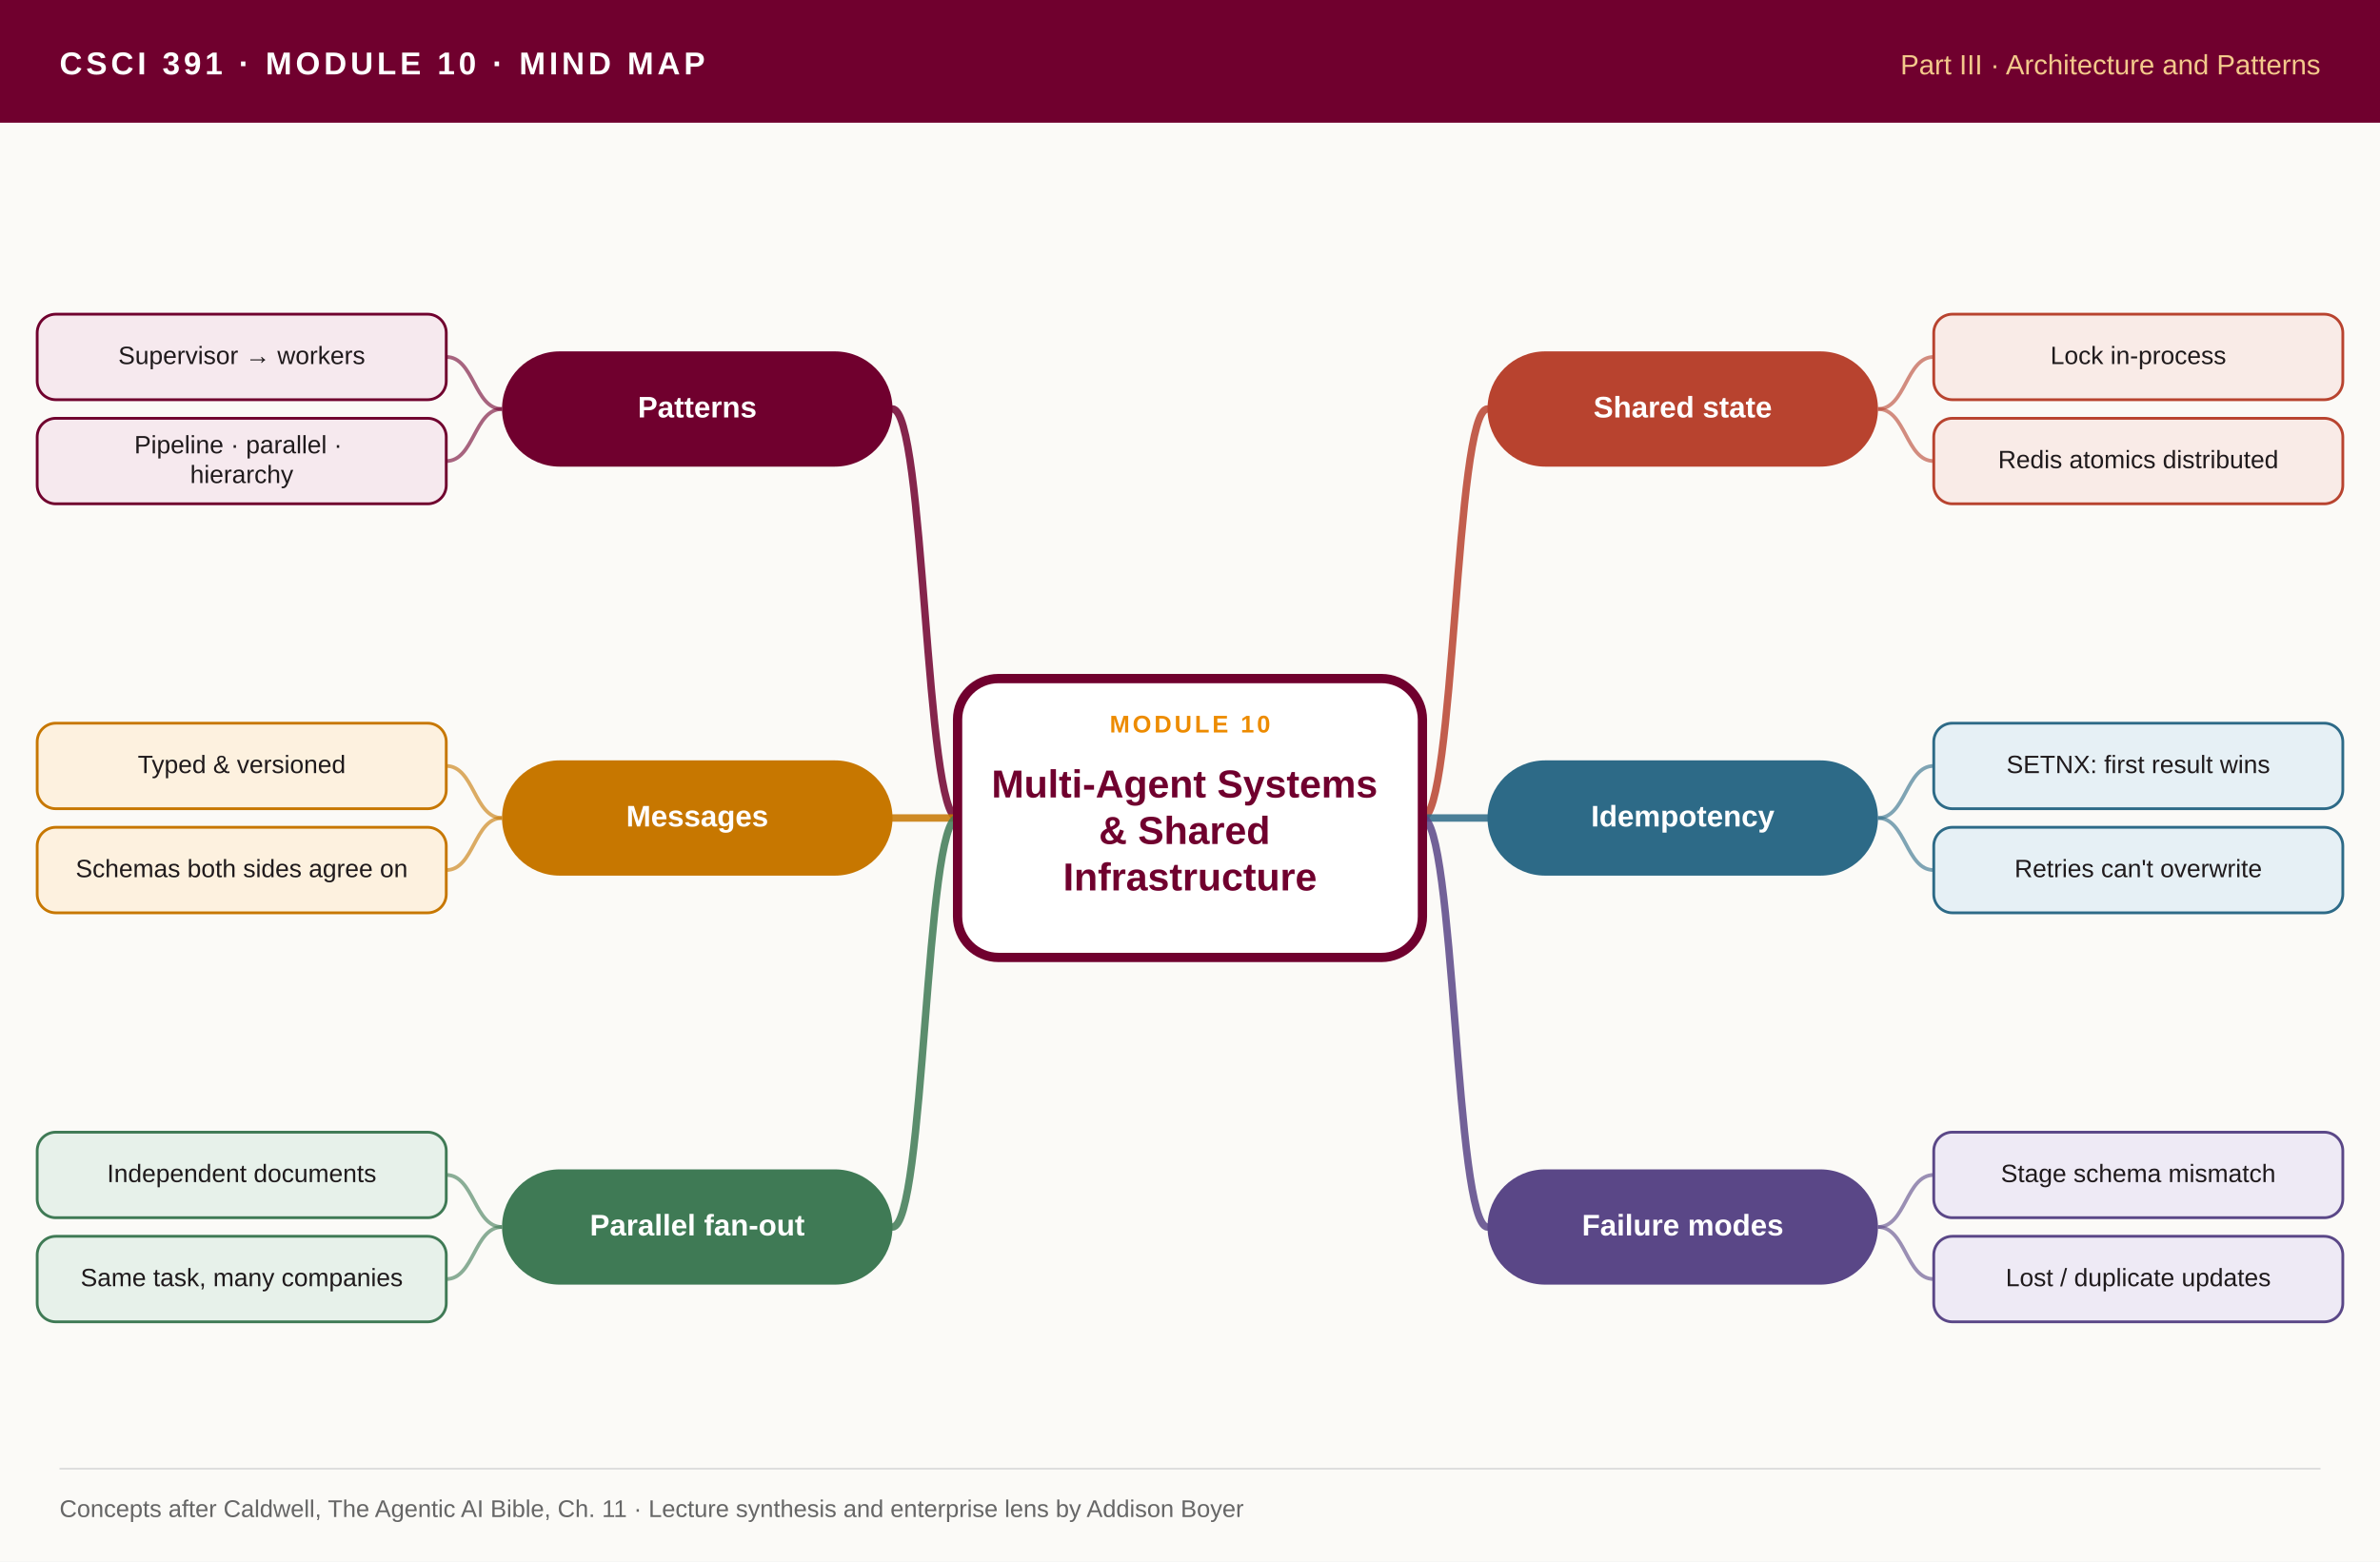
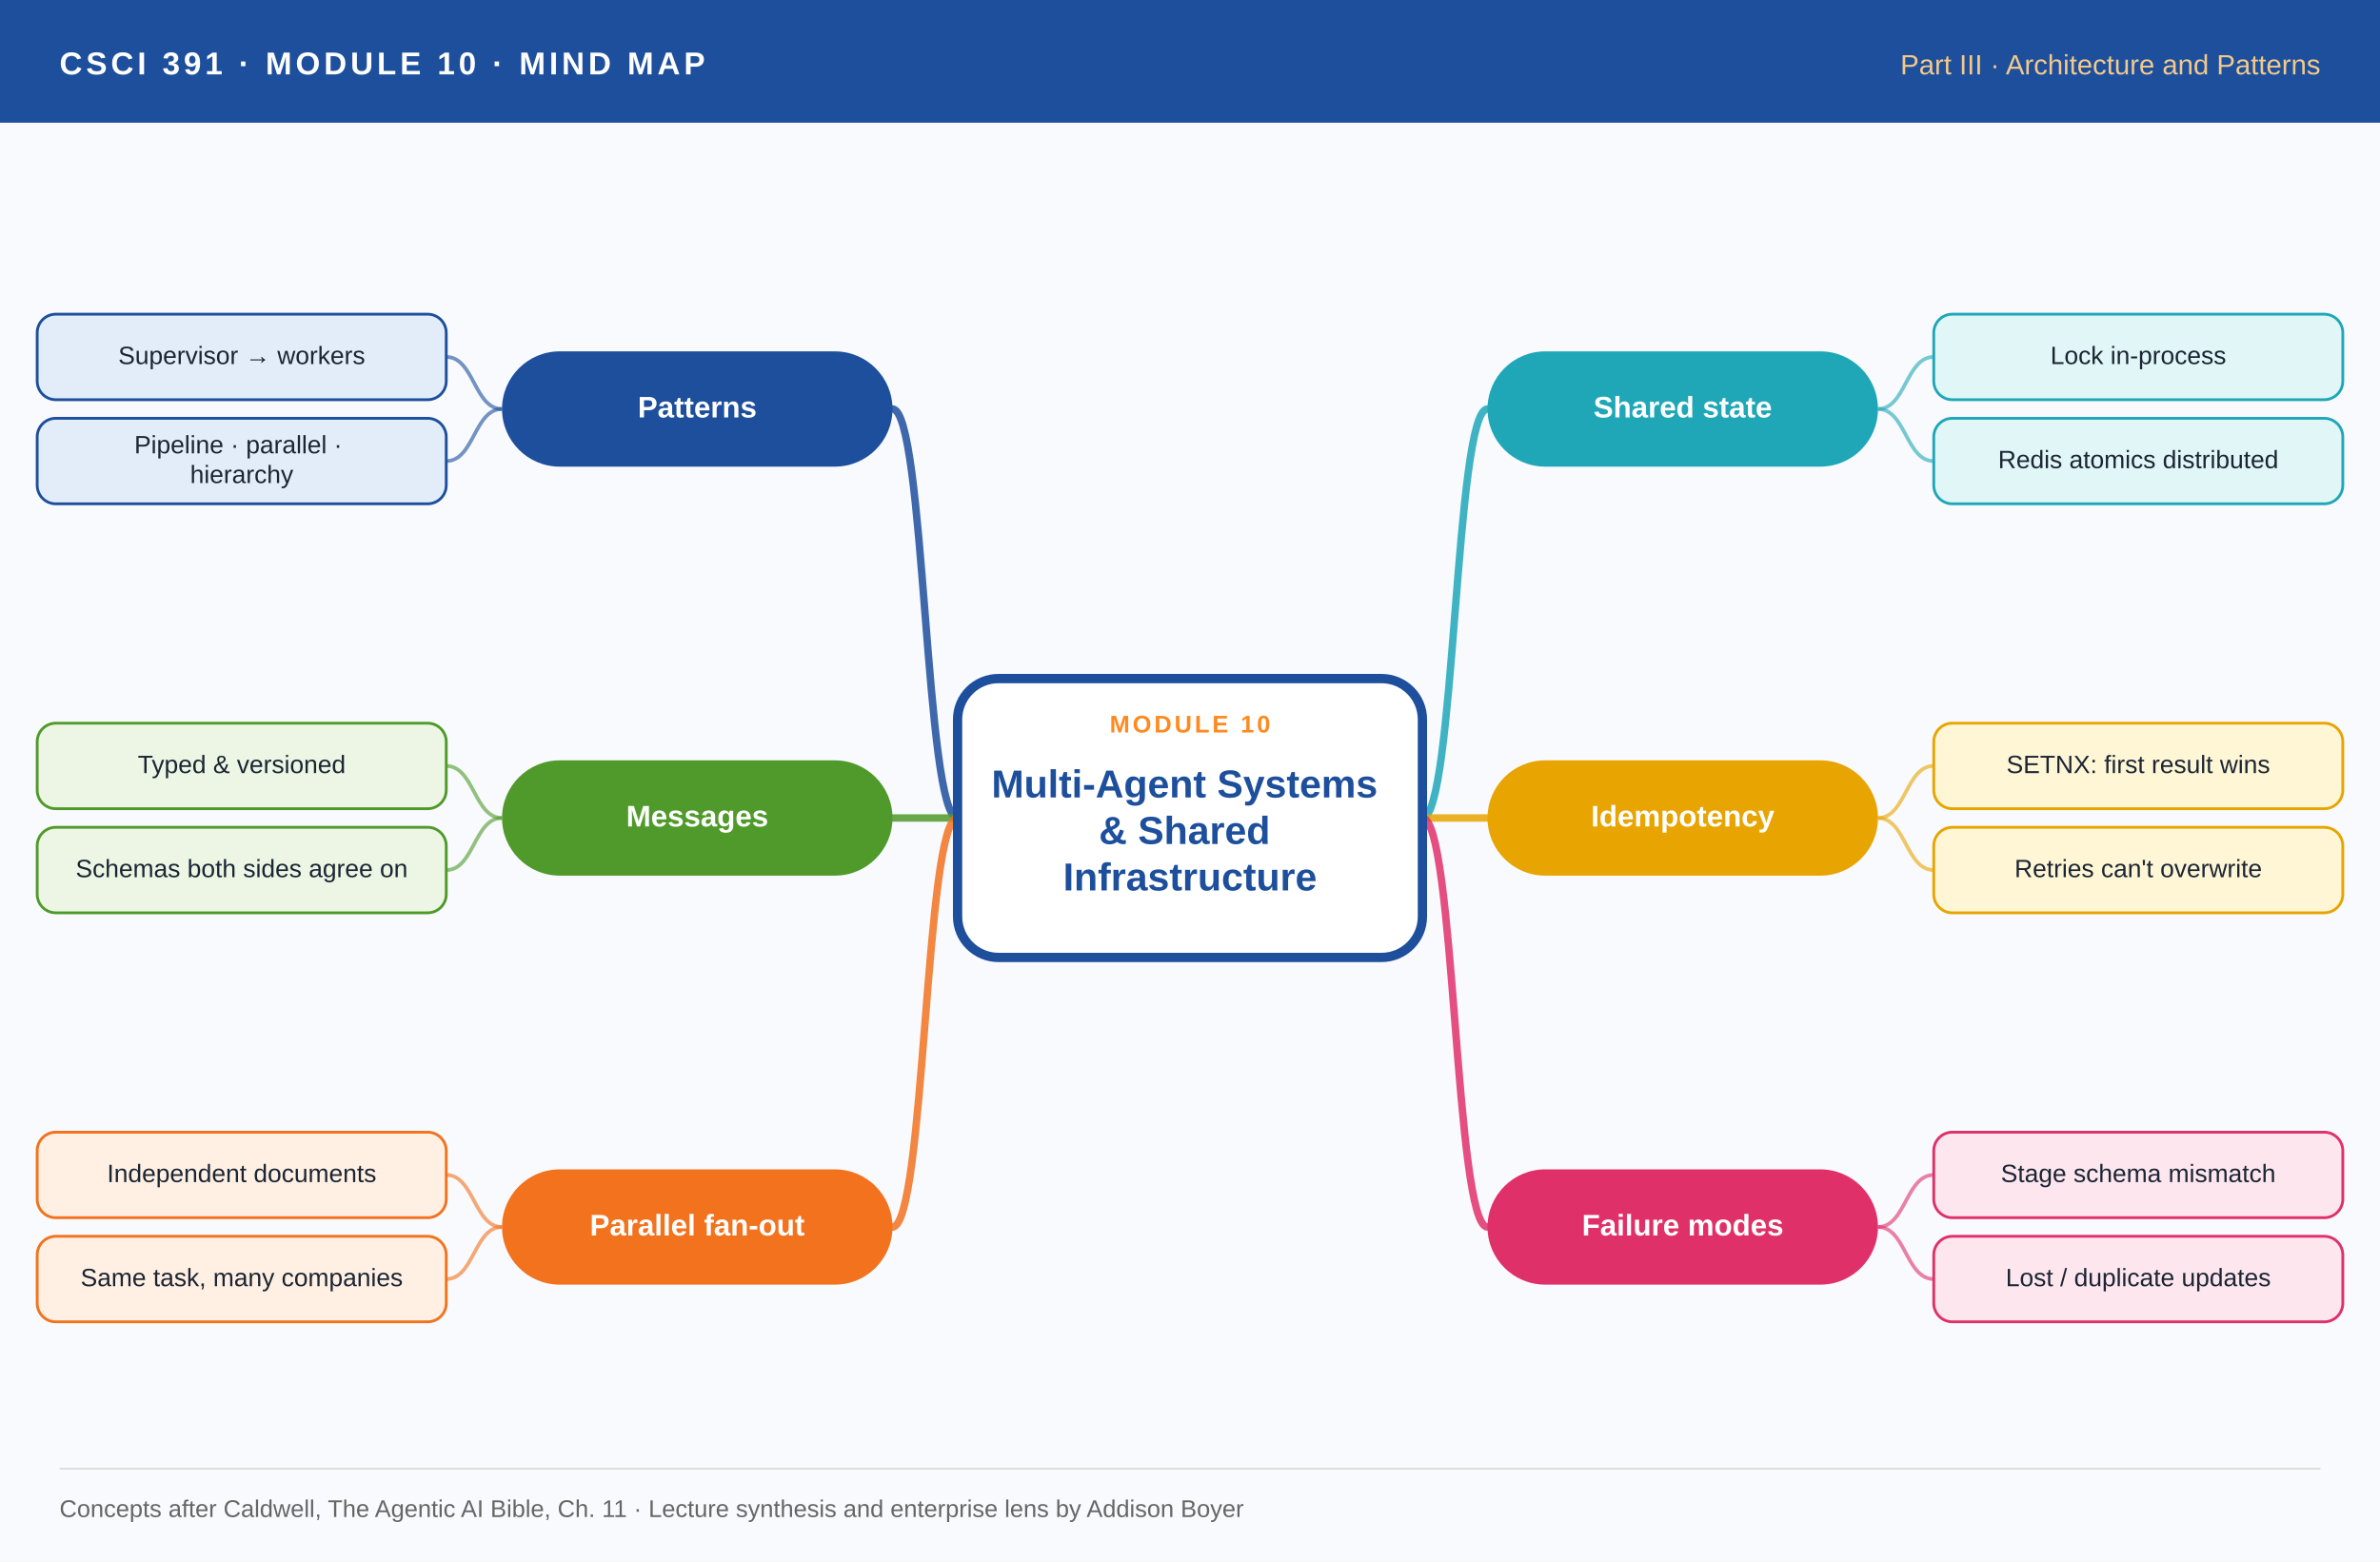
<svg xmlns="http://www.w3.org/2000/svg" viewBox="0 0 1280 840" width="1280" height="840" font-family="'Segoe UI', 'Helvetica Neue', Arial, sans-serif">
-   <rect width="100%" height="100%" fill="#fbfaf7" />
-   <rect width="1280" height="66" fill="#70002e" />
+   <rect width="100%" height="100%" fill="#f8fafd" />
+   <rect width="1280" height="66" fill="#1d4f9c" />
  <text x="32" y="40" fill="#fff" font-size="17" font-weight="700" letter-spacing="2">CSCI 391 · MODULE 10 · MIND MAP</text>
  <text x="1248" y="40" fill="#f3c98b" font-size="15" text-anchor="end">Part III · Architecture and Patterns</text>
-   <path d="M515,440 C497.5,440 497.5,220 480,220" fill="none" stroke="#70002e" stroke-width="4" stroke-linecap="round" opacity=".85" />
-   <path d="M270,220 C255.0,220 255.0,192.0 240,192.0" fill="none" stroke="#70002e" stroke-width="2" opacity=".6" />
-   <path d="M270,220 C255.0,220 255.0,248.0 240,248.0" fill="none" stroke="#70002e" stroke-width="2" opacity=".6" />
-   <path d="M765,440 C782.5,440 782.5,220 800,220" fill="none" stroke="#b8432f" stroke-width="4" stroke-linecap="round" opacity=".85" />
-   <path d="M1010,220 C1025.0,220 1025.0,192.0 1040,192.0" fill="none" stroke="#b8432f" stroke-width="2" opacity=".6" />
-   <path d="M1010,220 C1025.0,220 1025.0,248.0 1040,248.0" fill="none" stroke="#b8432f" stroke-width="2" opacity=".6" />
-   <path d="M515,440 C497.5,440 497.5,440 480,440" fill="none" stroke="#c77700" stroke-width="4" stroke-linecap="round" opacity=".85" />
-   <path d="M270,440 C255.0,440 255.0,412.0 240,412.0" fill="none" stroke="#c77700" stroke-width="2" opacity=".6" />
-   <path d="M270,440 C255.0,440 255.0,468.0 240,468.0" fill="none" stroke="#c77700" stroke-width="2" opacity=".6" />
-   <path d="M765,440 C782.5,440 782.5,440 800,440" fill="none" stroke="#2d6a87" stroke-width="4" stroke-linecap="round" opacity=".85" />
-   <path d="M1010,440 C1025.0,440 1025.0,412.0 1040,412.0" fill="none" stroke="#2d6a87" stroke-width="2" opacity=".6" />
-   <path d="M1010,440 C1025.0,440 1025.0,468.0 1040,468.0" fill="none" stroke="#2d6a87" stroke-width="2" opacity=".6" />
-   <path d="M515,440 C497.5,440 497.5,660 480,660" fill="none" stroke="#3f7a55" stroke-width="4" stroke-linecap="round" opacity=".85" />
-   <path d="M270,660 C255.0,660 255.0,632.0 240,632.0" fill="none" stroke="#3f7a55" stroke-width="2" opacity=".6" />
-   <path d="M270,660 C255.0,660 255.0,688.0 240,688.0" fill="none" stroke="#3f7a55" stroke-width="2" opacity=".6" />
-   <path d="M765,440 C782.5,440 782.5,660 800,660" fill="none" stroke="#5a4787" stroke-width="4" stroke-linecap="round" opacity=".85" />
-   <path d="M1010,660 C1025.0,660 1025.0,632.0 1040,632.0" fill="none" stroke="#5a4787" stroke-width="2" opacity=".6" />
-   <path d="M1010,660 C1025.0,660 1025.0,688.0 1040,688.0" fill="none" stroke="#5a4787" stroke-width="2" opacity=".6" />
-   <rect x="270" y="189" width="210" height="62" rx="31" fill="#70002e" />
+   <path d="M515,440 C497.5,440 497.5,220 480,220" fill="none" stroke="#1d4f9c" stroke-width="4" stroke-linecap="round" opacity=".85" />
+   <path d="M270,220 C255.0,220 255.0,192.0 240,192.0" fill="none" stroke="#1d4f9c" stroke-width="2" opacity=".6" />
+   <path d="M270,220 C255.0,220 255.0,248.0 240,248.0" fill="none" stroke="#1d4f9c" stroke-width="2" opacity=".6" />
+   <path d="M765,440 C782.5,440 782.5,220 800,220" fill="none" stroke="#1fa7b8" stroke-width="4" stroke-linecap="round" opacity=".85" />
+   <path d="M1010,220 C1025.0,220 1025.0,192.0 1040,192.0" fill="none" stroke="#1fa7b8" stroke-width="2" opacity=".6" />
+   <path d="M1010,220 C1025.0,220 1025.0,248.0 1040,248.0" fill="none" stroke="#1fa7b8" stroke-width="2" opacity=".6" />
+   <path d="M515,440 C497.5,440 497.5,440 480,440" fill="none" stroke="#4f9a2a" stroke-width="4" stroke-linecap="round" opacity=".85" />
+   <path d="M270,440 C255.0,440 255.0,412.0 240,412.0" fill="none" stroke="#4f9a2a" stroke-width="2" opacity=".6" />
+   <path d="M270,440 C255.0,440 255.0,468.0 240,468.0" fill="none" stroke="#4f9a2a" stroke-width="2" opacity=".6" />
+   <path d="M765,440 C782.5,440 782.5,440 800,440" fill="none" stroke="#e8a400" stroke-width="4" stroke-linecap="round" opacity=".85" />
+   <path d="M1010,440 C1025.0,440 1025.0,412.0 1040,412.0" fill="none" stroke="#e8a400" stroke-width="2" opacity=".6" />
+   <path d="M1010,440 C1025.0,440 1025.0,468.0 1040,468.0" fill="none" stroke="#e8a400" stroke-width="2" opacity=".6" />
+   <path d="M515,440 C497.5,440 497.5,660 480,660" fill="none" stroke="#f2721e" stroke-width="4" stroke-linecap="round" opacity=".85" />
+   <path d="M270,660 C255.0,660 255.0,632.0 240,632.0" fill="none" stroke="#f2721e" stroke-width="2" opacity=".6" />
+   <path d="M270,660 C255.0,660 255.0,688.0 240,688.0" fill="none" stroke="#f2721e" stroke-width="2" opacity=".6" />
+   <path d="M765,440 C782.5,440 782.5,660 800,660" fill="none" stroke="#e0306a" stroke-width="4" stroke-linecap="round" opacity=".85" />
+   <path d="M1010,660 C1025.0,660 1025.0,632.0 1040,632.0" fill="none" stroke="#e0306a" stroke-width="2" opacity=".6" />
+   <path d="M1010,660 C1025.0,660 1025.0,688.0 1040,688.0" fill="none" stroke="#e0306a" stroke-width="2" opacity=".6" />
+   <rect x="270" y="189" width="210" height="62" rx="31" fill="#1d4f9c" />
  <text text-anchor="middle" dominant-baseline="middle" fill="#fff" font-size="16" font-weight="700">
    <tspan x="375" y="220.0">Patterns</tspan>
  </text>
-   <rect x="20" y="169.0" width="220" height="46" rx="10" fill="#f6e9ee" stroke="#70002e" stroke-width="1.5" />
-   <text text-anchor="middle" dominant-baseline="middle" fill="#1f1a1c" font-size="13.5">
+   <rect x="20" y="169.0" width="220" height="46" rx="10" fill="#e3edf9" stroke="#1d4f9c" stroke-width="1.5" />
+   <text text-anchor="middle" dominant-baseline="middle" fill="#1b2533" font-size="13.5">
    <tspan x="130" y="192.0">Supervisor → workers</tspan>
  </text>
-   <rect x="20" y="225.0" width="220" height="46" rx="10" fill="#f6e9ee" stroke="#70002e" stroke-width="1.5" />
-   <text text-anchor="middle" dominant-baseline="middle" fill="#1f1a1c" font-size="13.5">
+   <rect x="20" y="225.0" width="220" height="46" rx="10" fill="#e3edf9" stroke="#1d4f9c" stroke-width="1.5" />
+   <text text-anchor="middle" dominant-baseline="middle" fill="#1b2533" font-size="13.5">
    <tspan x="130" y="240.0">Pipeline · parallel ·</tspan>
    <tspan x="130" y="256.0">hierarchy</tspan>
  </text>
-   <rect x="800" y="189" width="210" height="62" rx="31" fill="#b8432f" />
+   <rect x="800" y="189" width="210" height="62" rx="31" fill="#1fa7b8" />
  <text text-anchor="middle" dominant-baseline="middle" fill="#fff" font-size="16" font-weight="700">
    <tspan x="905" y="220.0">Shared state</tspan>
  </text>
-   <rect x="1040" y="169.0" width="220" height="46" rx="10" fill="#f9ebe7" stroke="#b8432f" stroke-width="1.5" />
-   <text text-anchor="middle" dominant-baseline="middle" fill="#1f1a1c" font-size="13.5">
+   <rect x="1040" y="169.0" width="220" height="46" rx="10" fill="#e1f6f6" stroke="#1fa7b8" stroke-width="1.5" />
+   <text text-anchor="middle" dominant-baseline="middle" fill="#1b2533" font-size="13.5">
    <tspan x="1150" y="192.0">Lock in-process</tspan>
  </text>
-   <rect x="1040" y="225.0" width="220" height="46" rx="10" fill="#f9ebe7" stroke="#b8432f" stroke-width="1.5" />
-   <text text-anchor="middle" dominant-baseline="middle" fill="#1f1a1c" font-size="13.5">
+   <rect x="1040" y="225.0" width="220" height="46" rx="10" fill="#e1f6f6" stroke="#1fa7b8" stroke-width="1.5" />
+   <text text-anchor="middle" dominant-baseline="middle" fill="#1b2533" font-size="13.5">
    <tspan x="1150" y="248.0">Redis atomics distributed</tspan>
  </text>
-   <rect x="270" y="409" width="210" height="62" rx="31" fill="#c77700" />
+   <rect x="270" y="409" width="210" height="62" rx="31" fill="#4f9a2a" />
  <text text-anchor="middle" dominant-baseline="middle" fill="#fff" font-size="16" font-weight="700">
    <tspan x="375" y="440.0">Messages</tspan>
  </text>
-   <rect x="20" y="389.0" width="220" height="46" rx="10" fill="#fdf1df" stroke="#c77700" stroke-width="1.5" />
-   <text text-anchor="middle" dominant-baseline="middle" fill="#1f1a1c" font-size="13.5">
+   <rect x="20" y="389.0" width="220" height="46" rx="10" fill="#edf6e4" stroke="#4f9a2a" stroke-width="1.5" />
+   <text text-anchor="middle" dominant-baseline="middle" fill="#1b2533" font-size="13.5">
    <tspan x="130" y="412.0">Typed &amp; versioned</tspan>
  </text>
-   <rect x="20" y="445.0" width="220" height="46" rx="10" fill="#fdf1df" stroke="#c77700" stroke-width="1.5" />
-   <text text-anchor="middle" dominant-baseline="middle" fill="#1f1a1c" font-size="13.5">
+   <rect x="20" y="445.0" width="220" height="46" rx="10" fill="#edf6e4" stroke="#4f9a2a" stroke-width="1.5" />
+   <text text-anchor="middle" dominant-baseline="middle" fill="#1b2533" font-size="13.5">
    <tspan x="130" y="468.0">Schemas both sides agree on</tspan>
  </text>
-   <rect x="800" y="409" width="210" height="62" rx="31" fill="#2d6a87" />
+   <rect x="800" y="409" width="210" height="62" rx="31" fill="#e8a400" />
  <text text-anchor="middle" dominant-baseline="middle" fill="#fff" font-size="16" font-weight="700">
    <tspan x="905" y="440.0">Idempotency</tspan>
  </text>
-   <rect x="1040" y="389.0" width="220" height="46" rx="10" fill="#e6f0f5" stroke="#2d6a87" stroke-width="1.5" />
-   <text text-anchor="middle" dominant-baseline="middle" fill="#1f1a1c" font-size="13.5">
+   <rect x="1040" y="389.0" width="220" height="46" rx="10" fill="#fff6d6" stroke="#e8a400" stroke-width="1.5" />
+   <text text-anchor="middle" dominant-baseline="middle" fill="#1b2533" font-size="13.5">
    <tspan x="1150" y="412.0">SETNX: first result wins</tspan>
  </text>
-   <rect x="1040" y="445.0" width="220" height="46" rx="10" fill="#e6f0f5" stroke="#2d6a87" stroke-width="1.5" />
-   <text text-anchor="middle" dominant-baseline="middle" fill="#1f1a1c" font-size="13.5">
+   <rect x="1040" y="445.0" width="220" height="46" rx="10" fill="#fff6d6" stroke="#e8a400" stroke-width="1.5" />
+   <text text-anchor="middle" dominant-baseline="middle" fill="#1b2533" font-size="13.5">
    <tspan x="1150" y="468.0">Retries can't overwrite</tspan>
  </text>
-   <rect x="270" y="629" width="210" height="62" rx="31" fill="#3f7a55" />
+   <rect x="270" y="629" width="210" height="62" rx="31" fill="#f2721e" />
  <text text-anchor="middle" dominant-baseline="middle" fill="#fff" font-size="16" font-weight="700">
    <tspan x="375" y="660.0">Parallel fan-out</tspan>
  </text>
-   <rect x="20" y="609.0" width="220" height="46" rx="10" fill="#e7f1ea" stroke="#3f7a55" stroke-width="1.5" />
-   <text text-anchor="middle" dominant-baseline="middle" fill="#1f1a1c" font-size="13.5">
+   <rect x="20" y="609.0" width="220" height="46" rx="10" fill="#fff0e3" stroke="#f2721e" stroke-width="1.5" />
+   <text text-anchor="middle" dominant-baseline="middle" fill="#1b2533" font-size="13.5">
    <tspan x="130" y="632.0">Independent documents</tspan>
  </text>
-   <rect x="20" y="665.0" width="220" height="46" rx="10" fill="#e7f1ea" stroke="#3f7a55" stroke-width="1.5" />
-   <text text-anchor="middle" dominant-baseline="middle" fill="#1f1a1c" font-size="13.5">
+   <rect x="20" y="665.0" width="220" height="46" rx="10" fill="#fff0e3" stroke="#f2721e" stroke-width="1.5" />
+   <text text-anchor="middle" dominant-baseline="middle" fill="#1b2533" font-size="13.5">
    <tspan x="130" y="688.0">Same task, many companies</tspan>
  </text>
-   <rect x="800" y="629" width="210" height="62" rx="31" fill="#5a4787" />
+   <rect x="800" y="629" width="210" height="62" rx="31" fill="#e0306a" />
  <text text-anchor="middle" dominant-baseline="middle" fill="#fff" font-size="16" font-weight="700">
    <tspan x="905" y="660.0">Failure modes</tspan>
  </text>
-   <rect x="1040" y="609.0" width="220" height="46" rx="10" fill="#eeeaf5" stroke="#5a4787" stroke-width="1.5" />
-   <text text-anchor="middle" dominant-baseline="middle" fill="#1f1a1c" font-size="13.5">
+   <rect x="1040" y="609.0" width="220" height="46" rx="10" fill="#fde6ee" stroke="#e0306a" stroke-width="1.5" />
+   <text text-anchor="middle" dominant-baseline="middle" fill="#1b2533" font-size="13.5">
    <tspan x="1150" y="632.0">Stage schema mismatch</tspan>
  </text>
-   <rect x="1040" y="665.0" width="220" height="46" rx="10" fill="#eeeaf5" stroke="#5a4787" stroke-width="1.5" />
-   <text text-anchor="middle" dominant-baseline="middle" fill="#1f1a1c" font-size="13.5">
+   <rect x="1040" y="665.0" width="220" height="46" rx="10" fill="#fde6ee" stroke="#e0306a" stroke-width="1.5" />
+   <text text-anchor="middle" dominant-baseline="middle" fill="#1b2533" font-size="13.5">
    <tspan x="1150" y="688.0">Lost / duplicate updates</tspan>
  </text>
-   <rect x="515" y="365" width="250" height="150" rx="22" fill="#fff" stroke="#70002e" stroke-width="5" />
-   <text x="640" y="394" text-anchor="middle" fill="#ED8B00" font-size="13" font-weight="700" letter-spacing="1.5">MODULE 10</text>
-   <text text-anchor="middle" dominant-baseline="middle" fill="#70002e" font-size="21" font-weight="800">
+   <rect x="515" y="365" width="250" height="150" rx="22" fill="#fff" stroke="#1d4f9c" stroke-width="5" />
+   <text x="640" y="394" text-anchor="middle" fill="#ff8a1f" font-size="13" font-weight="700" letter-spacing="1.5">MODULE 10</text>
+   <text text-anchor="middle" dominant-baseline="middle" fill="#1d4f9c" font-size="21" font-weight="800">
    <tspan x="640" y="423.0">Multi-Agent Systems</tspan>
    <tspan x="640" y="448.0">&amp; Shared</tspan>
    <tspan x="640" y="473.0">Infrastructure</tspan>
  </text>
  <line x1="32" y1="790" x2="1248" y2="790" stroke="#ddd" />
  <text x="32" y="816" fill="#666" font-size="13">Concepts after Caldwell, The Agentic AI Bible, Ch. 11 · Lecture synthesis and enterprise lens by Addison Boyer</text>
</svg>
